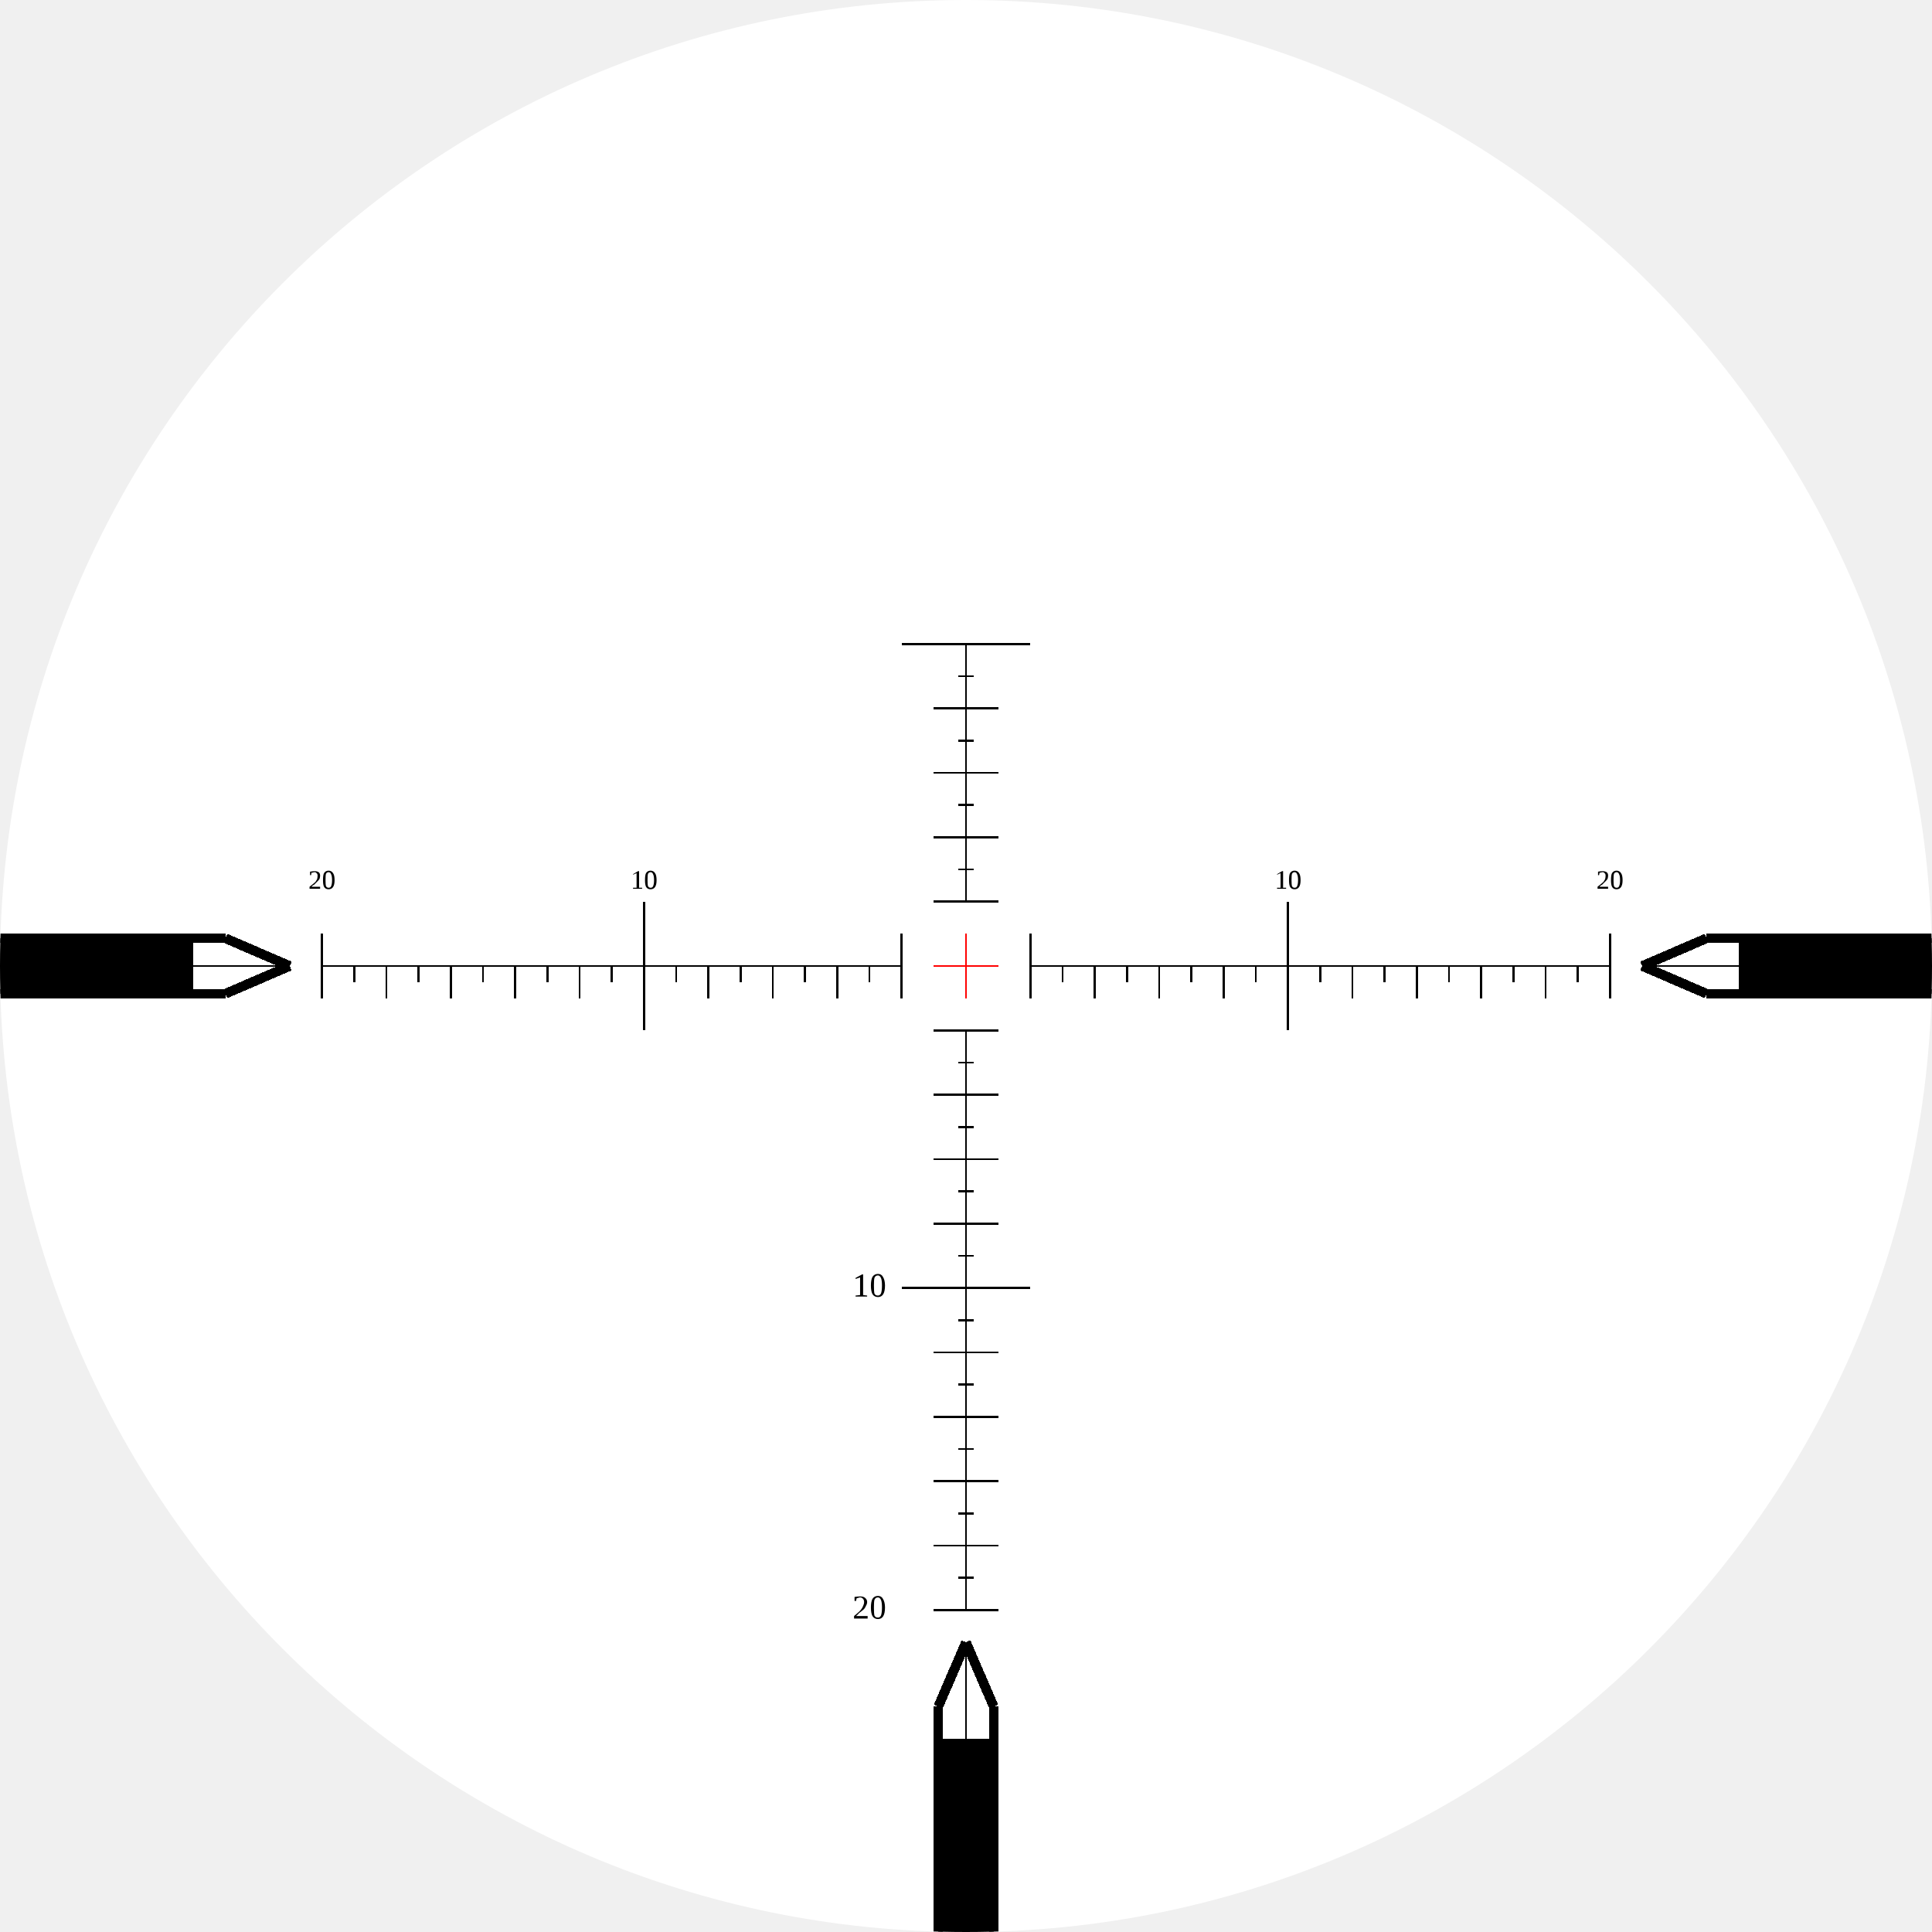
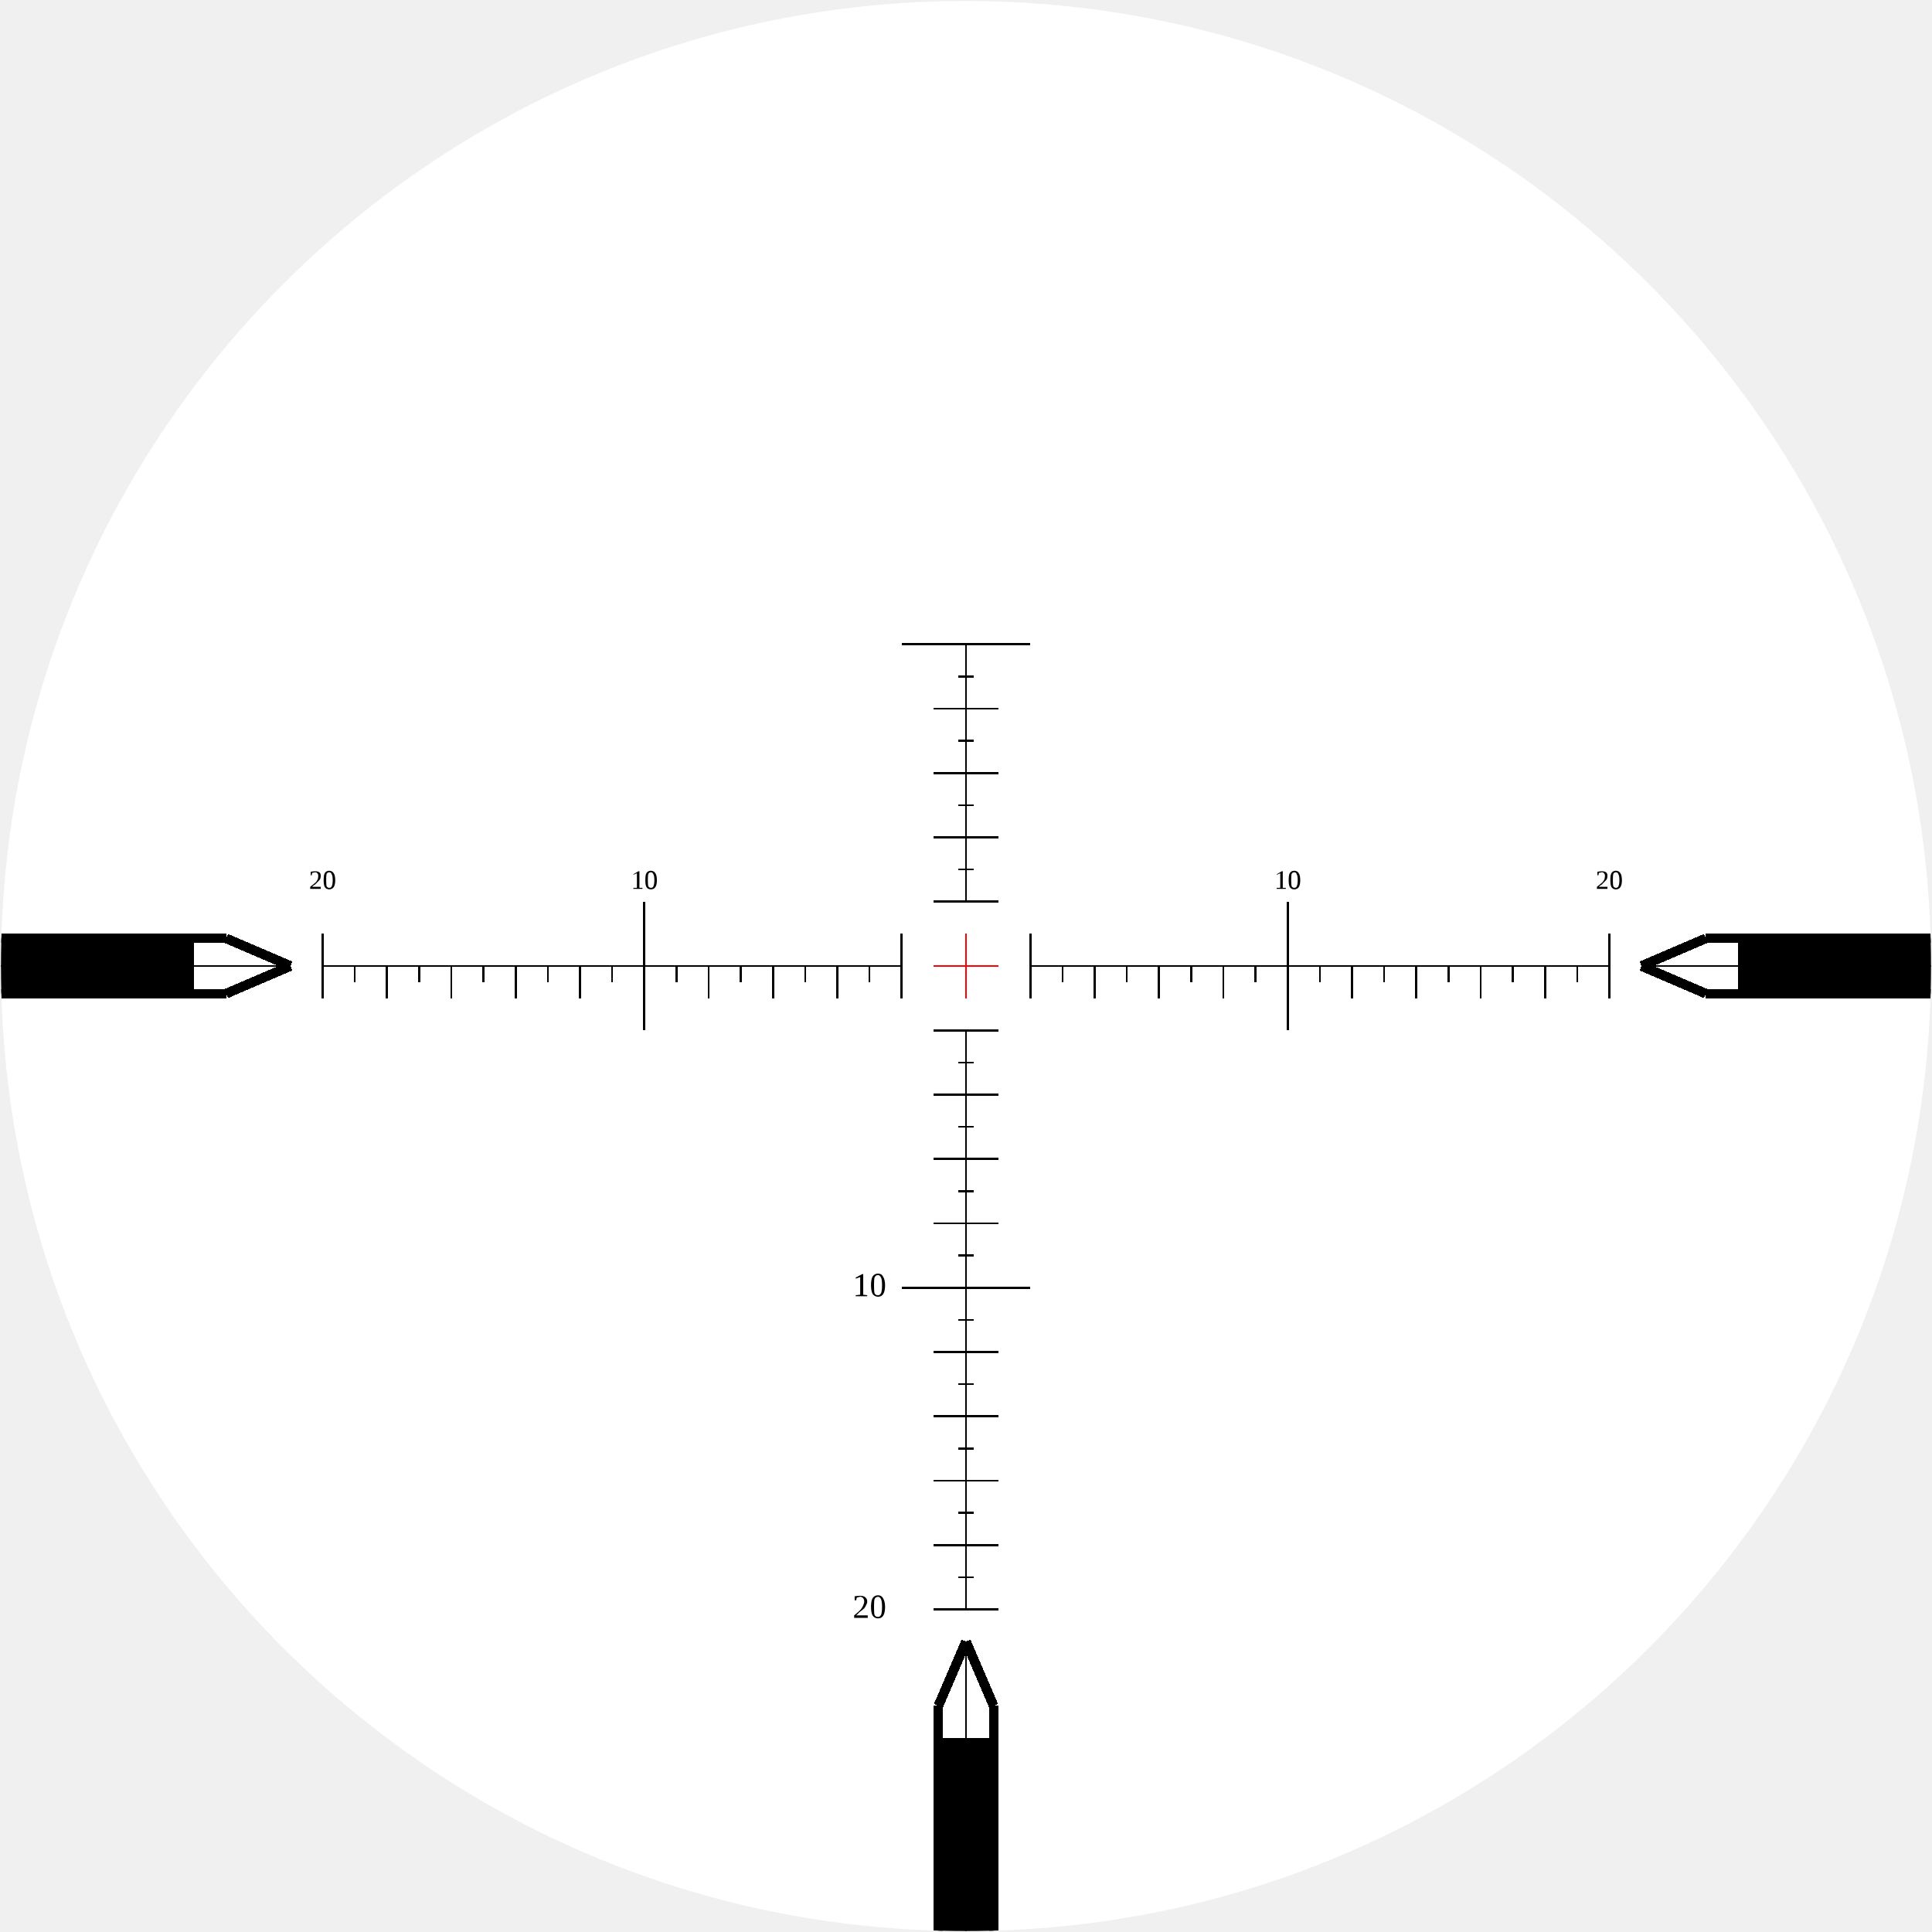
- <svg xmlns="http://www.w3.org/2000/svg" width="6000" height="6000" viewBox="-30 -30 60 60" data-mil-width="60" data-mil-height="60" data-factor="100" shape-rendering="crispEdges">
-   <clipPath id="clip0">
-     <circle id="circle-0" cx="0" cy="0" r="30" fill="white" />
-   </clipPath>
-   <g id="clipgroup-0" clip-path="url(#clip0)">
-     <rect id="fill-0" x="-30" y="-30" width="60" height="60" fill="white" />
-     <path id="cross-0" d="M -1 0 L 1 0 M 0 -1 L 0 1" fill="none" stroke="red" stroke-width="0.063" />
-     <line id="hline-0" x1="2" y1="0" x2="20" y2="0" stroke="black" stroke-width="0.063" />
-     <line id="hline-1" x1="-2" y1="0" x2="-20" y2="0" stroke="black" stroke-width="0.063" />
-     <line id="vline-0" x1="0" y1="-10" x2="0" y2="-2" stroke="black" stroke-width="0.063" />
-     <line id="vline-1" x1="0" y1="20" x2="0" y2="2" stroke="black" stroke-width="0.063" />
-     <line id="vline-2" x1="-2" y1="-1" x2="-2" y2="1" stroke="black" stroke-width="0.063" />
-     <line id="vline-3" x1="2" y1="-1" x2="2" y2="1" stroke="black" stroke-width="0.063" />
-     <line id="vline-4" x1="-20" y1="-1" x2="-20" y2="1" stroke="black" stroke-width="0.063" />
-     <line id="vline-5" x1="20" y1="-1" x2="20" y2="1" stroke="black" stroke-width="0.063" />
-     <path id="hruler-0" d="M 20 0 L 20 1 M 18 0 L 18 1 M 16 0 L 16 1 M 14 0 L 14 1 M 12 0 L 12 1 M 10 0 L 10 1 M 8 0 L 8 1 M 6 0 L 6 1 M 4 0 L 4 1 M 2 0 L 2 1" fill="none" stroke="black" stroke-width="0.063" />
-     <path id="hruler-1" d="M -20 0 L -20 1 M -18 0 L -18 1 M -16 0 L -16 1 M -14 0 L -14 1 M -12 0 L -12 1 M -10 0 L -10 1 M -8 0 L -8 1 M -6 0 L -6 1 M -4 0 L -4 1 M -2 0 L -2 1" fill="none" stroke="black" stroke-width="0.063" />
-     <path id="hruler-2" d="M 20 0 L 20 0.5 M 19 0 L 19 0.5 M 18 0 L 18 0.5 M 17 0 L 17 0.5 M 16 0 L 16 0.5 M 15 0 L 15 0.5 M 14 0 L 14 0.5 M 13 0 L 13 0.5 M 12 0 L 12 0.5 M 11 0 L 11 0.5 M 10 0 L 10 0.5 M 9 0 L 9 0.5 M 8 0 L 8 0.5 M 7 0 L 7 0.5 M 6 0 L 6 0.5 M 5 0 L 5 0.5 M 4 0 L 4 0.5 M 3 0 L 3 0.5 M 2 0 L 2 0.5" fill="none" stroke="black" stroke-width="0.063" />
-     <path id="hruler-3" d="M -20 0 L -20 0.5 M -19 0 L -19 0.5 M -18 0 L -18 0.5 M -17 0 L -17 0.5 M -16 0 L -16 0.5 M -15 0 L -15 0.5 M -14 0 L -14 0.5 M -13 0 L -13 0.5 M -12 0 L -12 0.5 M -11 0 L -11 0.5 M -10 0 L -10 0.5 M -9 0 L -9 0.5 M -8 0 L -8 0.5 M -7 0 L -7 0.5 M -6 0 L -6 0.5 M -5 0 L -5 0.5 M -4 0 L -4 0.5 M -3 0 L -3 0.5 M -2 0 L -2 0.5" fill="none" stroke="black" stroke-width="0.063" />
-     <path id="hruler-4" d="M -10 2 L -10 -2" fill="none" stroke="black" stroke-width="0.063" />
-     <path id="hruler-5" d="M 10 -2 L 10 2" fill="none" stroke="black" stroke-width="0.063" />
-     <path id="vruler-0" d="M -1 -10 L 1 -10 M -1 -8 L 1 -8 M -1 -6 L 1 -6 M -1 -4 L 1 -4 M -1 -2 L 1 -2" fill="none" stroke="black" stroke-width="0.063" />
-     <path id="vruler-1" d="M -1 2 L 1 2 M -1 4 L 1 4 M -1 6 L 1 6 M -1 8 L 1 8 M -1 10 L 1 10 M -1 12 L 1 12 M -1 14 L 1 14 M -1 16 L 1 16 M -1 18 L 1 18 M -1 20 L 1 20" fill="none" stroke="black" stroke-width="0.063" />
-     <path id="vruler-2" d="M -0.25 -10 L 0.25 -10 M -0.25 -9 L 0.25 -9 M -0.25 -8 L 0.25 -8 M -0.25 -7 L 0.25 -7 M -0.25 -6 L 0.25 -6 M -0.25 -5 L 0.25 -5 M -0.25 -4 L 0.25 -4 M -0.25 -3 L 0.25 -3 M -0.25 -2 L 0.25 -2" fill="none" stroke="black" stroke-width="0.063" />
-     <path id="vruler-3" d="M -0.25 2 L 0.25 2 M -0.25 3 L 0.25 3 M -0.25 4 L 0.25 4 M -0.25 5 L 0.25 5 M -0.25 6 L 0.25 6 M -0.25 7 L 0.25 7 M -0.25 8 L 0.25 8 M -0.25 9 L 0.25 9 M -0.25 10 L 0.25 10 M -0.25 11 L 0.25 11 M -0.25 12 L 0.25 12 M -0.25 13 L 0.25 13 M -0.25 14 L 0.25 14 M -0.25 15 L 0.25 15 M -0.25 16 L 0.25 16 M -0.25 17 L 0.25 17 M -0.25 18 L 0.25 18 M -0.25 19 L 0.25 19 M -0.25 20 L 0.25 20" fill="none" stroke="black" stroke-width="0.063" />
-     <path id="vruler-4" d="M -2 10 L 2 10" fill="none" stroke="black" stroke-width="0.063" />
-     <path id="vruler-5" d="M -2 -10 L 2 -10" fill="none" stroke="black" stroke-width="0.063" />
-     <text id="text-0" x="-20" y="-2.4" fill="black" font-size="0.833" text-anchor="middle">20</text>
-     <text id="text-1" x="-10" y="-2.4" fill="black" font-size="0.833" text-anchor="middle">10</text>
-     <text id="text-2" x="10" y="-2.4" fill="black" font-size="0.833" text-anchor="middle">10</text>
-     <text id="text-3" x="20" y="-2.4" fill="black" font-size="0.833" text-anchor="middle">20</text>
-     <text id="text-4" x="-3" y="10.263" fill="black" font-size="1.042" text-anchor="middle">10</text>
-     <text id="text-5" x="-3" y="20.263" fill="black" font-size="1.042" text-anchor="middle">20</text>
-     <rect id="rect-0" x="-30" y="-0.86" width="6" height="1.72" fill="black" />
-     <rect id="rect-1" x="24" y="-0.86" width="14" height="1.72" fill="black" />
-     <line id="hline-2" x1="30" y1="0" x2="21" y2="0" stroke="black" stroke-width="0.063" />
-     <line id="hline-3" x1="-30" y1="0" x2="-21" y2="0" stroke="black" stroke-width="0.063" />
-     <line id="hline-4" x1="30" y1="0.86" x2="23" y2="0.86" stroke="black" stroke-width="0.3" />
-     <line id="hline-5" x1="30" y1="-0.86" x2="23" y2="-0.86" stroke="black" stroke-width="0.3" />
-     <line id="hline-6" x1="-30" y1="0.86" x2="-23" y2="0.86" stroke="black" stroke-width="0.3" />
-     <line id="hline-7" x1="-30" y1="-0.86" x2="-23" y2="-0.86" stroke="black" stroke-width="0.3" />
-     <line id="line-0" x1="21" y1="0" x2="23" y2="0.86" stroke="black" stroke-width="0.3" />
-     <line id="line-1" x1="21" y1="0" x2="23" y2="-0.86" stroke="black" stroke-width="0.3" />
-     <line id="line-2" x1="-21" y1="0" x2="-23" y2="0.86" stroke="black" stroke-width="0.3" />
-     <line id="line-3" x1="-21" y1="0" x2="-23" y2="-0.86" stroke="black" stroke-width="0.3" />
-     <line id="vline-6" x1="0" y1="30" x2="0" y2="21" stroke="black" stroke-width="0.063" />
-     <line id="vline-7" x1="0.86" y1="30" x2="0.86" y2="23" stroke="black" stroke-width="0.3" />
-     <line id="vline-8" x1="-0.86" y1="30" x2="-0.86" y2="23" stroke="black" stroke-width="0.3" />
-     <line id="line-4" x1="0" y1="21" x2="0.86" y2="23" stroke="black" stroke-width="0.3" />
-     <line id="line-5" x1="0" y1="21" x2="-0.86" y2="23" stroke="black" stroke-width="0.3" />
-     <rect id="rect-2" x="-0.86" y="24" width="1.72" height="14" fill="black" />
+ <svg xmlns="http://www.w3.org/2000/svg" width="1777.778" height="1777.778" viewBox="-8.889 -8.889 17.778 17.778" data-mil-width="17.778" data-mil-height="17.778" data-factor="100" shape-rendering="crispEdges">
+   <g transform="scale(0.296)">
+     <clipPath id="clip0">
+       <circle id="circle-0" cx="0" cy="0" r="30" fill="white" />
+     </clipPath>
+     <g id="clipgroup-0" clip-path="url(#clip0)">
+       <rect id="fill-0" x="-30" y="-30" width="60" height="60" fill="white" />
+       <path id="cross-0" d="M -1 0 L 1 0 M 0 -1 L 0 1" fill="none" stroke="red" stroke-width="0.063" />
+       <line id="hline-0" x1="2" y1="0" x2="20" y2="0" stroke="black" stroke-width="0.063" />
+       <line id="hline-1" x1="-2" y1="0" x2="-20" y2="0" stroke="black" stroke-width="0.063" />
+       <line id="vline-0" x1="0" y1="-10" x2="0" y2="-2" stroke="black" stroke-width="0.063" />
+       <line id="vline-1" x1="0" y1="20" x2="0" y2="2" stroke="black" stroke-width="0.063" />
+       <line id="vline-2" x1="-2" y1="-1" x2="-2" y2="1" stroke="black" stroke-width="0.063" />
+       <line id="vline-3" x1="2" y1="-1" x2="2" y2="1" stroke="black" stroke-width="0.063" />
+       <line id="vline-4" x1="-20" y1="-1" x2="-20" y2="1" stroke="black" stroke-width="0.063" />
+       <line id="vline-5" x1="20" y1="-1" x2="20" y2="1" stroke="black" stroke-width="0.063" />
+       <path id="hruler-0" d="M 20 0 L 20 1 M 18 0 L 18 1 M 16 0 L 16 1 M 14 0 L 14 1 M 12 0 L 12 1 M 10 0 L 10 1 M 8 0 L 8 1 M 6 0 L 6 1 M 4 0 L 4 1 M 2 0 L 2 1" fill="none" stroke="black" stroke-width="0.063" />
+       <path id="hruler-1" d="M -20 0 L -20 1 M -18 0 L -18 1 M -16 0 L -16 1 M -14 0 L -14 1 M -12 0 L -12 1 M -10 0 L -10 1 M -8 0 L -8 1 M -6 0 L -6 1 M -4 0 L -4 1 M -2 0 L -2 1" fill="none" stroke="black" stroke-width="0.063" />
+       <path id="hruler-2" d="M 20 0 L 20 0.5 M 19 0 L 19 0.5 M 18 0 L 18 0.5 M 17 0 L 17 0.5 M 16 0 L 16 0.5 M 15 0 L 15 0.5 M 14 0 L 14 0.5 M 13 0 L 13 0.5 M 12 0 L 12 0.5 M 11 0 L 11 0.5 M 10 0 L 10 0.5 M 9 0 L 9 0.5 M 8 0 L 8 0.5 M 7 0 L 7 0.5 M 6 0 L 6 0.5 M 5 0 L 5 0.5 M 4 0 L 4 0.5 M 3 0 L 3 0.5 M 2 0 L 2 0.5" fill="none" stroke="black" stroke-width="0.063" />
+       <path id="hruler-3" d="M -20 0 L -20 0.5 M -19 0 L -19 0.5 M -18 0 L -18 0.5 M -17 0 L -17 0.5 M -16 0 L -16 0.5 M -15 0 L -15 0.5 M -14 0 L -14 0.5 M -13 0 L -13 0.5 M -12 0 L -12 0.5 M -11 0 L -11 0.5 M -10 0 L -10 0.5 M -9 0 L -9 0.5 M -8 0 L -8 0.5 M -7 0 L -7 0.5 M -6 0 L -6 0.5 M -5 0 L -5 0.5 M -4 0 L -4 0.5 M -3 0 L -3 0.5 M -2 0 L -2 0.5" fill="none" stroke="black" stroke-width="0.063" />
+       <path id="hruler-4" d="M -10 2 L -10 -2" fill="none" stroke="black" stroke-width="0.063" />
+       <path id="hruler-5" d="M 10 -2 L 10 2" fill="none" stroke="black" stroke-width="0.063" />
+       <path id="vruler-0" d="M -1 -10 L 1 -10 M -1 -8 L 1 -8 M -1 -6 L 1 -6 M -1 -4 L 1 -4 M -1 -2 L 1 -2" fill="none" stroke="black" stroke-width="0.063" />
+       <path id="vruler-1" d="M -1 2 L 1 2 M -1 4 L 1 4 M -1 6 L 1 6 M -1 8 L 1 8 M -1 10 L 1 10 M -1 12 L 1 12 M -1 14 L 1 14 M -1 16 L 1 16 M -1 18 L 1 18 M -1 20 L 1 20" fill="none" stroke="black" stroke-width="0.063" />
+       <path id="vruler-2" d="M -0.25 -10 L 0.25 -10 M -0.25 -9 L 0.25 -9 M -0.25 -8 L 0.25 -8 M -0.25 -7 L 0.25 -7 M -0.25 -6 L 0.25 -6 M -0.25 -5 L 0.25 -5 M -0.25 -4 L 0.25 -4 M -0.25 -3 L 0.25 -3 M -0.25 -2 L 0.25 -2" fill="none" stroke="black" stroke-width="0.063" />
+       <path id="vruler-3" d="M -0.25 2 L 0.25 2 M -0.25 3 L 0.25 3 M -0.25 4 L 0.25 4 M -0.25 5 L 0.25 5 M -0.25 6 L 0.25 6 M -0.25 7 L 0.25 7 M -0.25 8 L 0.25 8 M -0.25 9 L 0.25 9 M -0.25 10 L 0.25 10 M -0.25 11 L 0.25 11 M -0.25 12 L 0.25 12 M -0.25 13 L 0.25 13 M -0.25 14 L 0.25 14 M -0.25 15 L 0.25 15 M -0.25 16 L 0.25 16 M -0.25 17 L 0.25 17 M -0.25 18 L 0.25 18 M -0.25 19 L 0.25 19 M -0.25 20 L 0.25 20" fill="none" stroke="black" stroke-width="0.063" />
+       <path id="vruler-4" d="M -2 10 L 2 10" fill="none" stroke="black" stroke-width="0.063" />
+       <path id="vruler-5" d="M -2 -10 L 2 -10" fill="none" stroke="black" stroke-width="0.063" />
+       <text id="text-0" x="-20" y="-2.4" fill="black" font-size="0.833" text-anchor="middle">20</text>
+       <text id="text-1" x="-10" y="-2.4" fill="black" font-size="0.833" text-anchor="middle">10</text>
+       <text id="text-2" x="10" y="-2.4" fill="black" font-size="0.833" text-anchor="middle">10</text>
+       <text id="text-3" x="20" y="-2.4" fill="black" font-size="0.833" text-anchor="middle">20</text>
+       <text id="text-4" x="-3" y="10.263" fill="black" font-size="1.042" text-anchor="middle">10</text>
+       <text id="text-5" x="-3" y="20.263" fill="black" font-size="1.042" text-anchor="middle">20</text>
+       <rect id="rect-0" x="-35" y="-0.86" width="11" height="1.72" fill="black" />
+       <rect id="rect-1" x="24" y="-0.86" width="19" height="1.72" fill="black" />
+       <line id="hline-2" x1="35" y1="0" x2="21" y2="0" stroke="black" stroke-width="0.063" />
+       <line id="hline-3" x1="-35" y1="0" x2="-21" y2="0" stroke="black" stroke-width="0.063" />
+       <line id="hline-4" x1="35" y1="0.86" x2="23" y2="0.86" stroke="black" stroke-width="0.3" />
+       <line id="hline-5" x1="35" y1="-0.86" x2="23" y2="-0.86" stroke="black" stroke-width="0.3" />
+       <line id="hline-6" x1="-35" y1="0.86" x2="-23" y2="0.86" stroke="black" stroke-width="0.3" />
+       <line id="hline-7" x1="-35" y1="-0.86" x2="-23" y2="-0.86" stroke="black" stroke-width="0.3" />
+       <line id="line-0" x1="21" y1="0" x2="23" y2="0.86" stroke="black" stroke-width="0.3" />
+       <line id="line-1" x1="21" y1="0" x2="23" y2="-0.86" stroke="black" stroke-width="0.3" />
+       <line id="line-2" x1="-21" y1="0" x2="-23" y2="0.86" stroke="black" stroke-width="0.3" />
+       <line id="line-3" x1="-21" y1="0" x2="-23" y2="-0.86" stroke="black" stroke-width="0.3" />
+       <line id="vline-6" x1="0" y1="35" x2="0" y2="21" stroke="black" stroke-width="0.063" />
+       <line id="vline-7" x1="0.86" y1="35" x2="0.86" y2="23" stroke="black" stroke-width="0.3" />
+       <line id="vline-8" x1="-0.86" y1="35" x2="-0.86" y2="23" stroke="black" stroke-width="0.3" />
+       <line id="line-4" x1="0" y1="21" x2="0.86" y2="23" stroke="black" stroke-width="0.3" />
+       <line id="line-5" x1="0" y1="21" x2="-0.86" y2="23" stroke="black" stroke-width="0.3" />
+       <rect id="rect-2" x="-0.86" y="24" width="1.72" height="19" fill="black" />
+     </g>
  </g>
</svg>
